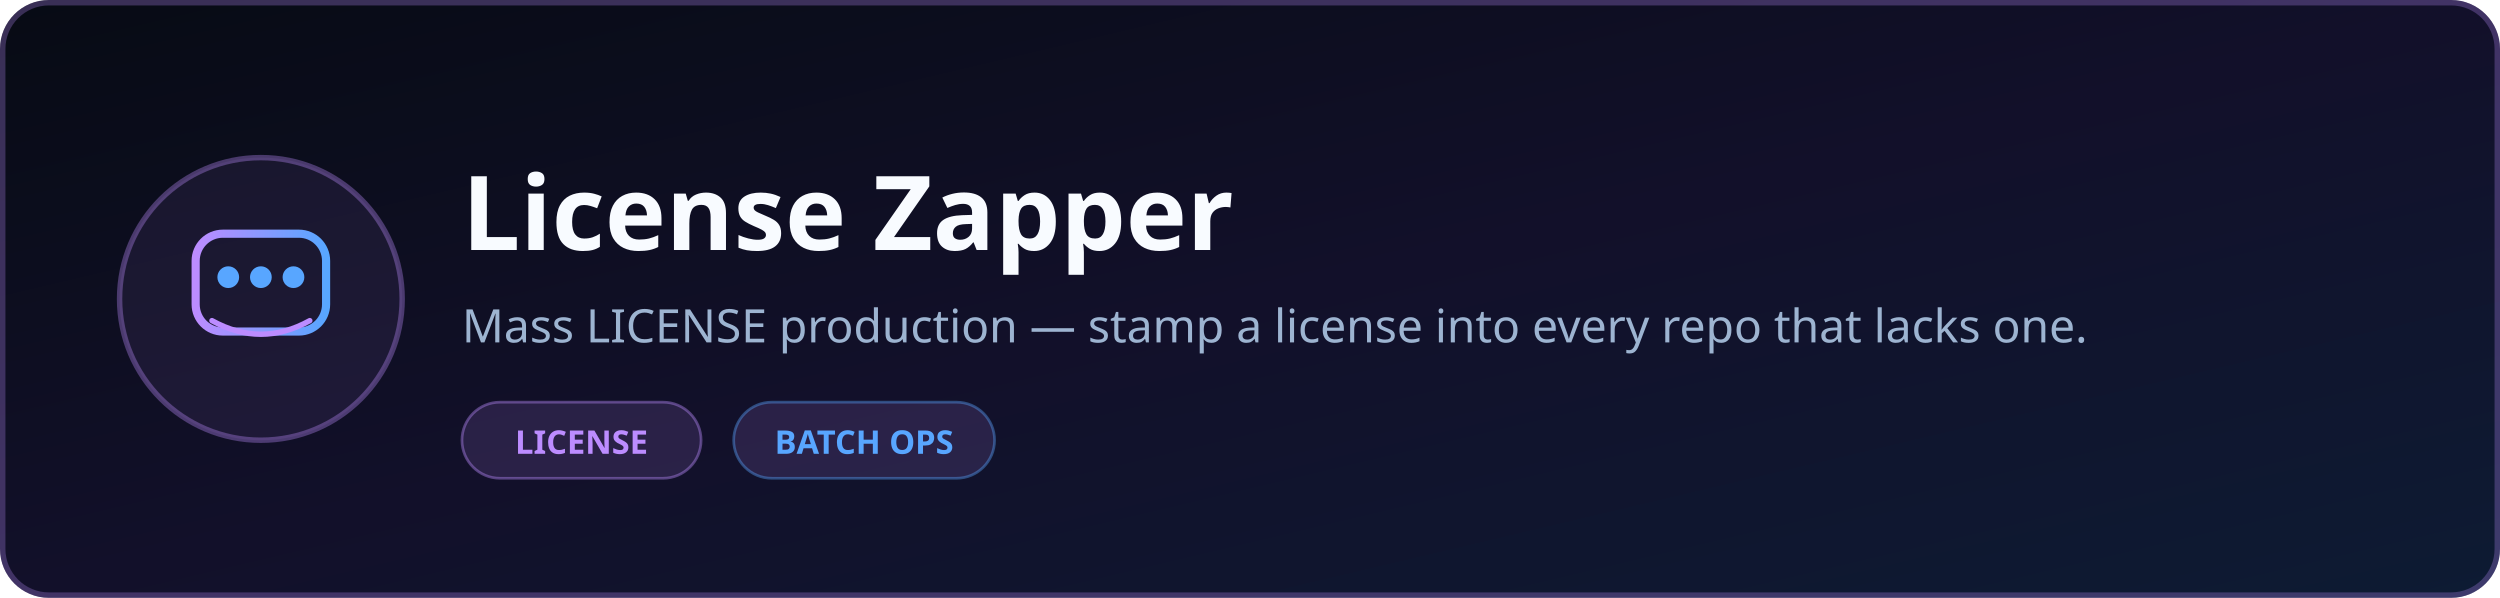
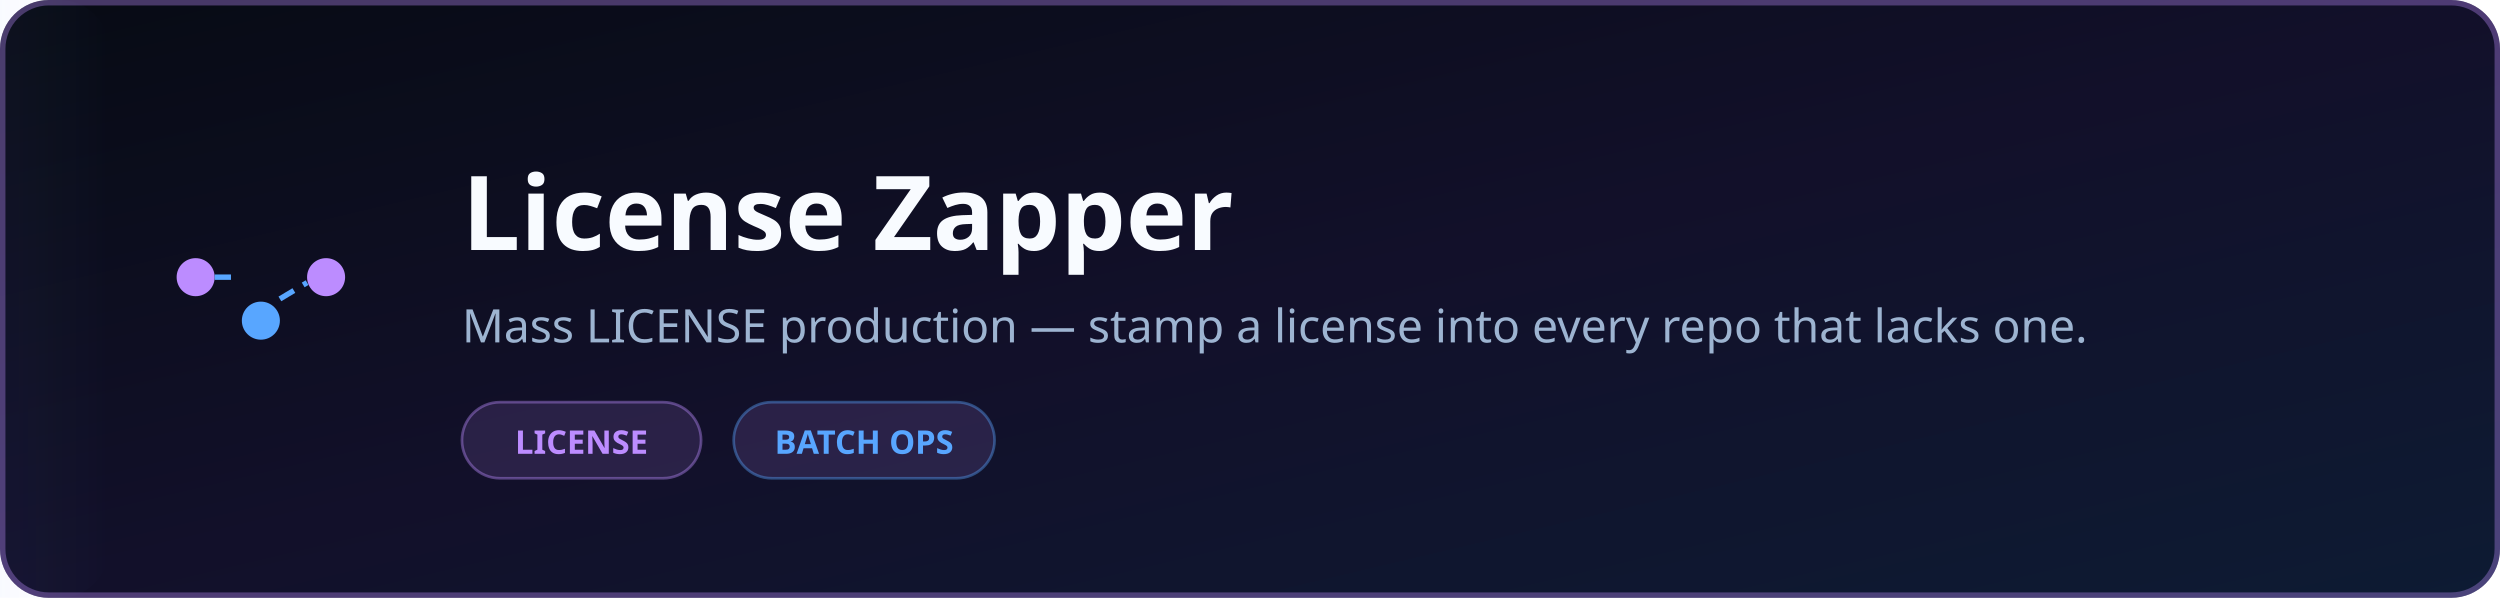
<svg xmlns="http://www.w3.org/2000/svg" width="920" height="220" viewBox="0 0 920 220" role="img" aria-label="License Zapper">
  <defs>
    <linearGradient id="bg" x1="0%" y1="0%" x2="100%" y2="100%">
      <stop offset="0%" stop-color="#070b14" />
      <stop offset="50%" stop-color="#12102a" />
      <stop offset="100%" stop-color="#0d1b33" />
    </linearGradient>
    <linearGradient id="accent" x1="0%" y1="0%" x2="100%" y2="0%">
      <stop offset="0%" stop-color="#bc8cff" />
      <stop offset="100%" stop-color="#58a6ff" />
    </linearGradient>
+     <linearGradient id="shimmer" x1="0%" y1="0%" x2="100%" y2="0%">
+       <stop offset="0%" stop-color="#bc8cff" stop-opacity="0" />
+       <stop offset="50%" stop-color="#bc8cff" stop-opacity="0.15" />
+       <stop offset="100%" stop-color="#58a6ff" stop-opacity="0" />
+     </linearGradient>
  </defs>
  <rect width="920" height="220" rx="18" fill="url(#bg)" />
-   <rect x="1" y="1" width="918" height="218" rx="17" fill="none" stroke="rgba(188,140,255,0.28)" stroke-width="2" />
-   <circle cx="96" cy="110" r="52" fill="rgba(188,140,255,0.08)" stroke="rgba(188,140,255,0.35)" stroke-width="2" />
-   <rect x="72" y="86" width="48" height="36" rx="10" fill="none" stroke="url(#accent)" stroke-width="3" />
-   <circle cx="84" cy="102" r="4" fill="#58a6ff" />
-   <circle cx="96" cy="102" r="4" fill="#58a6ff" />
-   <circle cx="108" cy="102" r="4" fill="#58a6ff" />
-   <path d="M78 118 Q96 128 114 118" fill="none" stroke="#bc8cff" stroke-width="2" stroke-linecap="round" />
+   <rect x="-200" y="0" width="240" height="220" rx="18" fill="url(#shimmer)" opacity="0.9">
+     <animate attributeName="x" values="-240;920" dur="7s" repeatCount="indefinite" />
+   </rect>
+   <rect x="1" y="1" width="918" height="218" rx="17" fill="none" stroke="#bc8cff" stroke-width="2" opacity="0.35">
+     <animate attributeName="opacity" values="0.35;0.65;0.35" dur="3s" repeatCount="indefinite" />
+   </rect>
+   <circle cx="72" cy="102" r="7" fill="#bc8cff">
+     <animate attributeName="r" values="7;9;7" dur="1.2s" repeatCount="indefinite" />
+   </circle>
+   <circle cx="96" cy="118" r="7" fill="#58a6ff">
+     <animate attributeName="r" values="7;9;7" dur="1.2s" begin="0.4s" repeatCount="indefinite" />
+   </circle>
+   <circle cx="120" cy="102" r="7" fill="#bc8cff">
+     <animate attributeName="r" values="7;9;7" dur="1.2s" begin="0.8s" repeatCount="indefinite" />
+   </circle>
+   <path d="M79 102 H89 M103 110 L113 104" stroke="#58a6ff" stroke-width="2" fill="none" stroke-dasharray="6 4">
+     <animate attributeName="stroke-dashoffset" values="20;0;20" dur="1.5s" repeatCount="indefinite" />
+   </path>
  <text x="170" y="92" fill="#f8fbff" font-family="Segoe UI, system-ui, sans-serif" font-size="38" font-weight="800">License Zapper</text>
  <text x="170" y="126" fill="#9db4d1" font-family="Segoe UI, system-ui, sans-serif" font-size="17" font-weight="500">Mass LICENSE production — stamp a license into every repo that lacks one.</text>
-   <rect x="170" y="148" width="88" height="28" rx="14" fill="rgba(188,140,255,0.14)" stroke="#bc8cff66" stroke-width="1" />
+   <rect x="170" y="148" width="88" height="28" rx="14" fill="rgba(188,140,255,0.14)" stroke="#bc8cff66" stroke-width="1">
+     <animate attributeName="opacity" values="1;0.75;1" dur="2.5s" begin="0s" repeatCount="indefinite" />
+   </rect>
  <text x="214" y="167" fill="#bc8cff" font-family="Segoe UI, system-ui, sans-serif" font-size="12" font-weight="700" text-anchor="middle">LICENSE</text>
-   <rect x="270" y="148" width="96" height="28" rx="14" fill="rgba(188,140,255,0.14)" stroke="#58a6ff66" stroke-width="1" />
+   <rect x="270" y="148" width="96" height="28" rx="14" fill="rgba(188,140,255,0.14)" stroke="#58a6ff66" stroke-width="1">
+     <animate attributeName="opacity" values="1;0.75;1" dur="2.5s" begin="0.3s" repeatCount="indefinite" />
+   </rect>
  <text x="318" y="167" fill="#58a6ff" font-family="Segoe UI, system-ui, sans-serif" font-size="12" font-weight="700" text-anchor="middle">BATCH OPS</text>
</svg>
